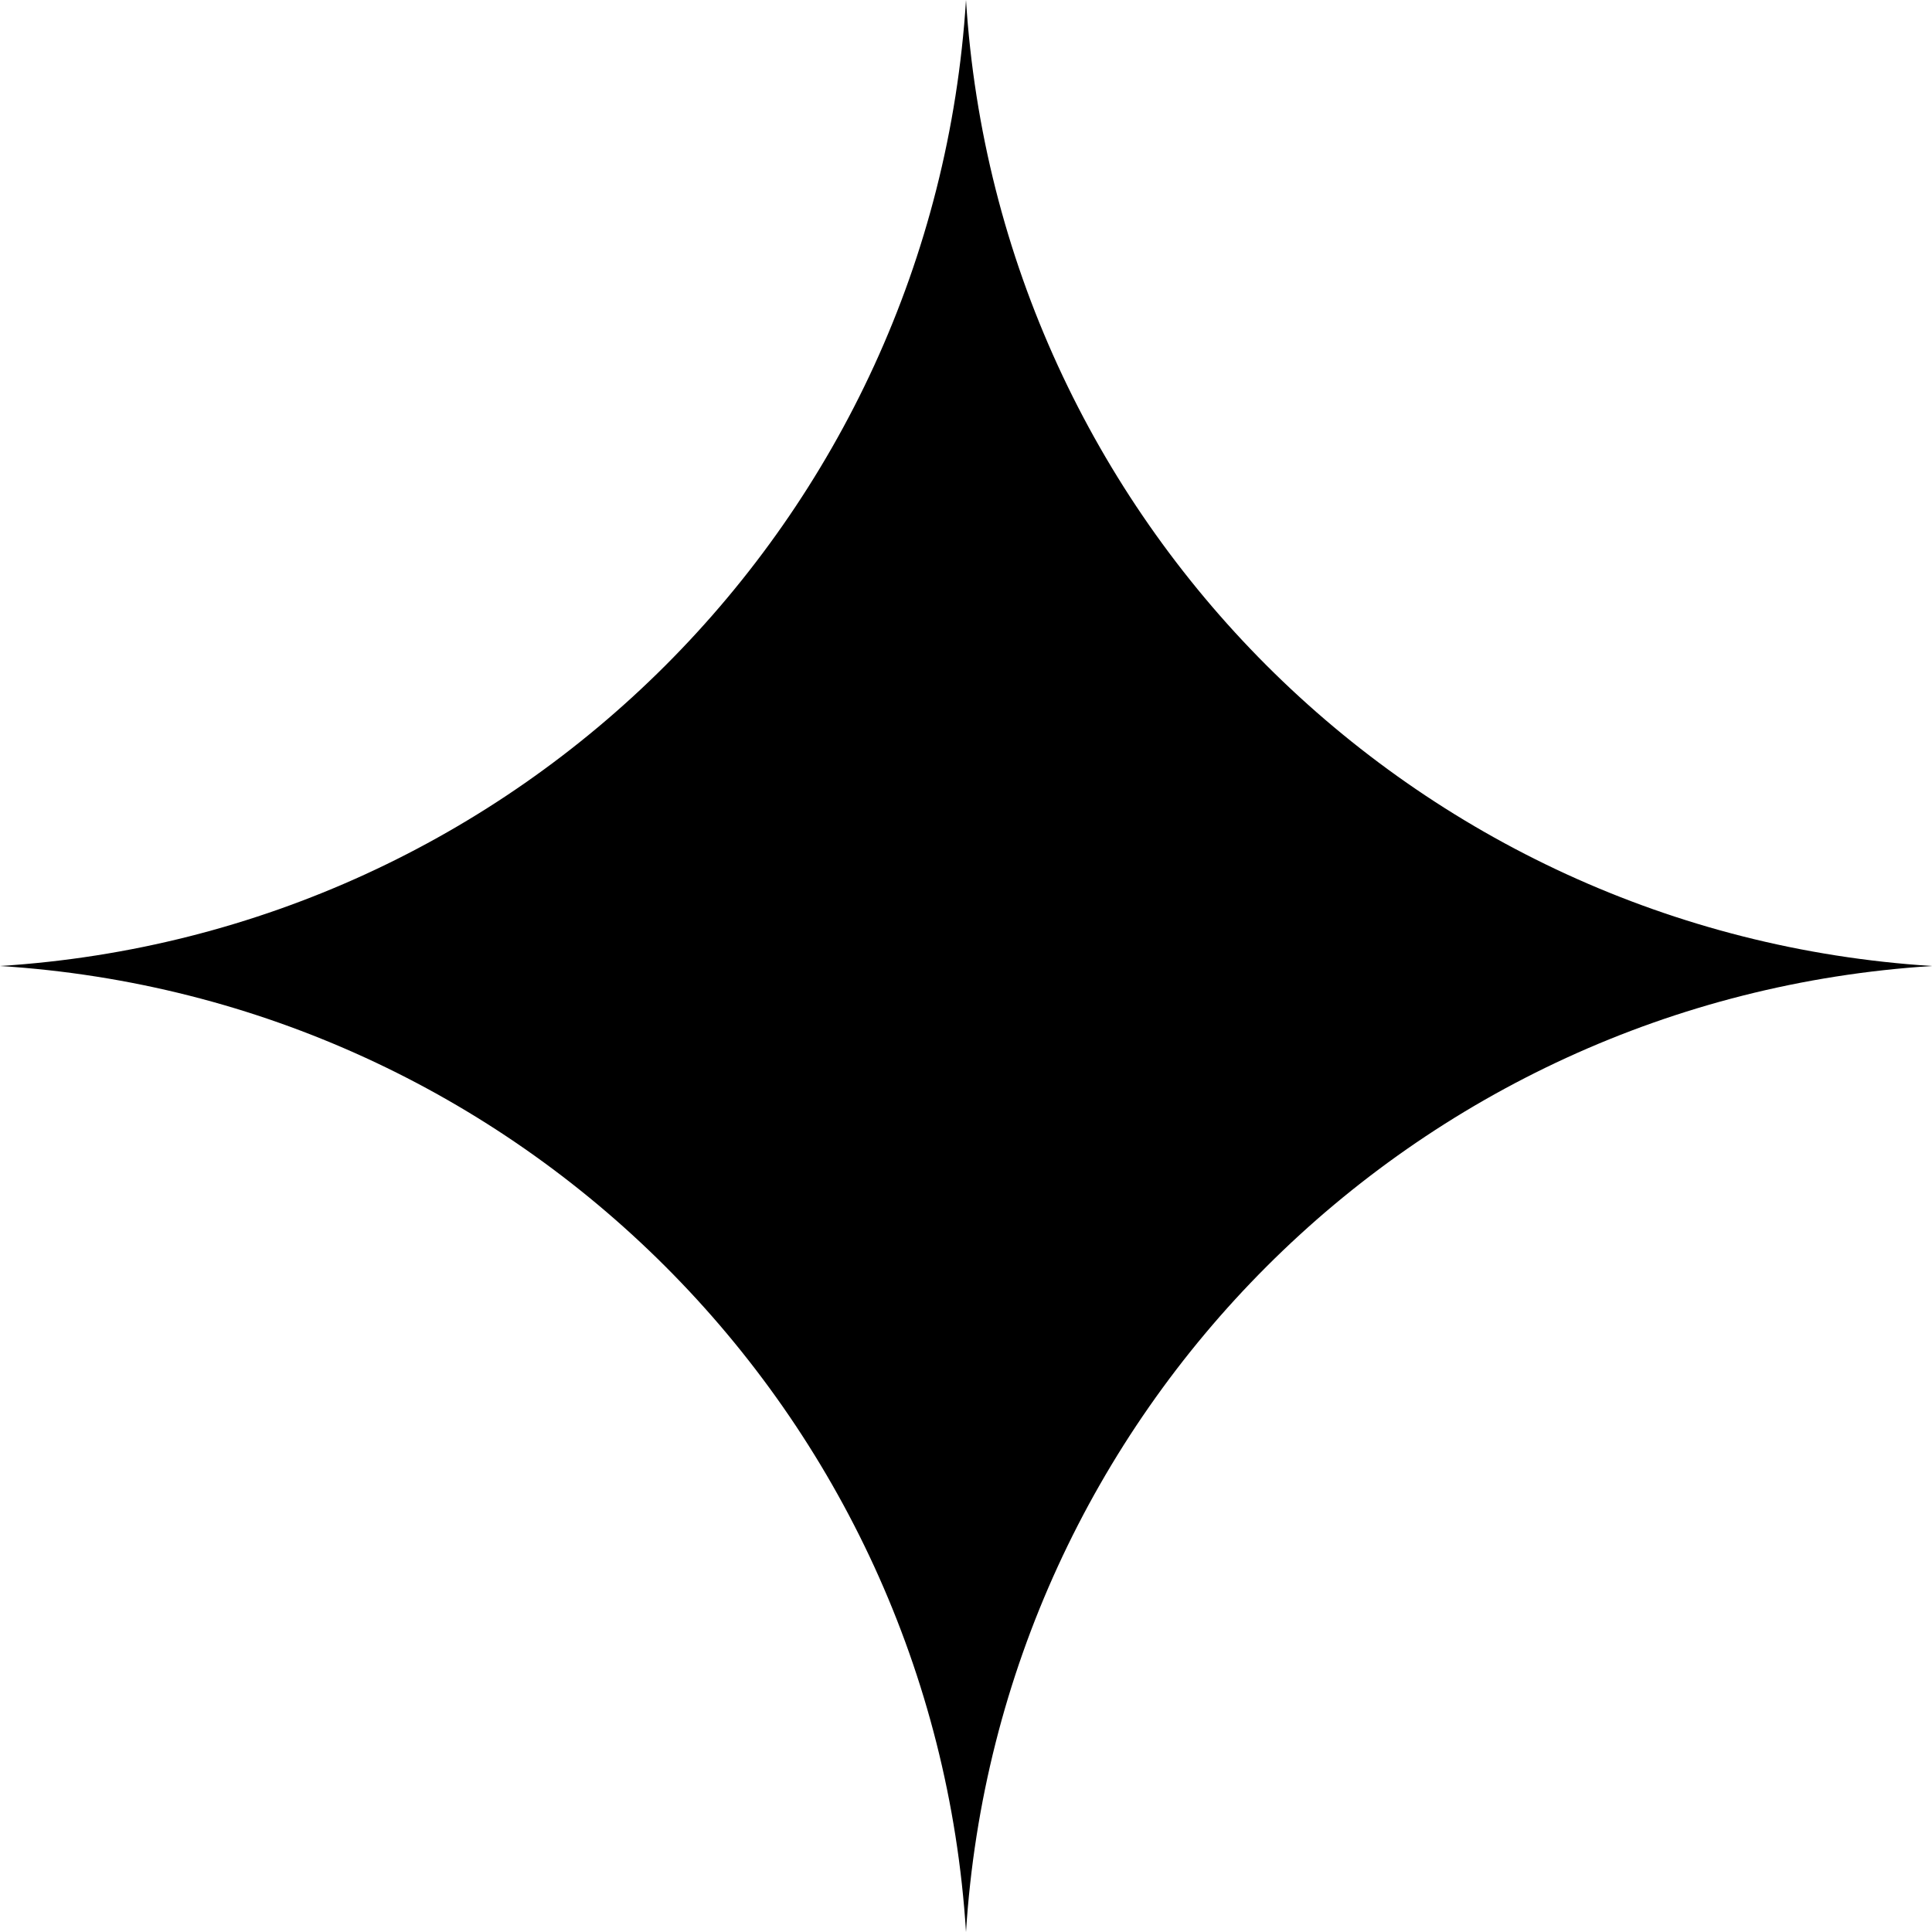
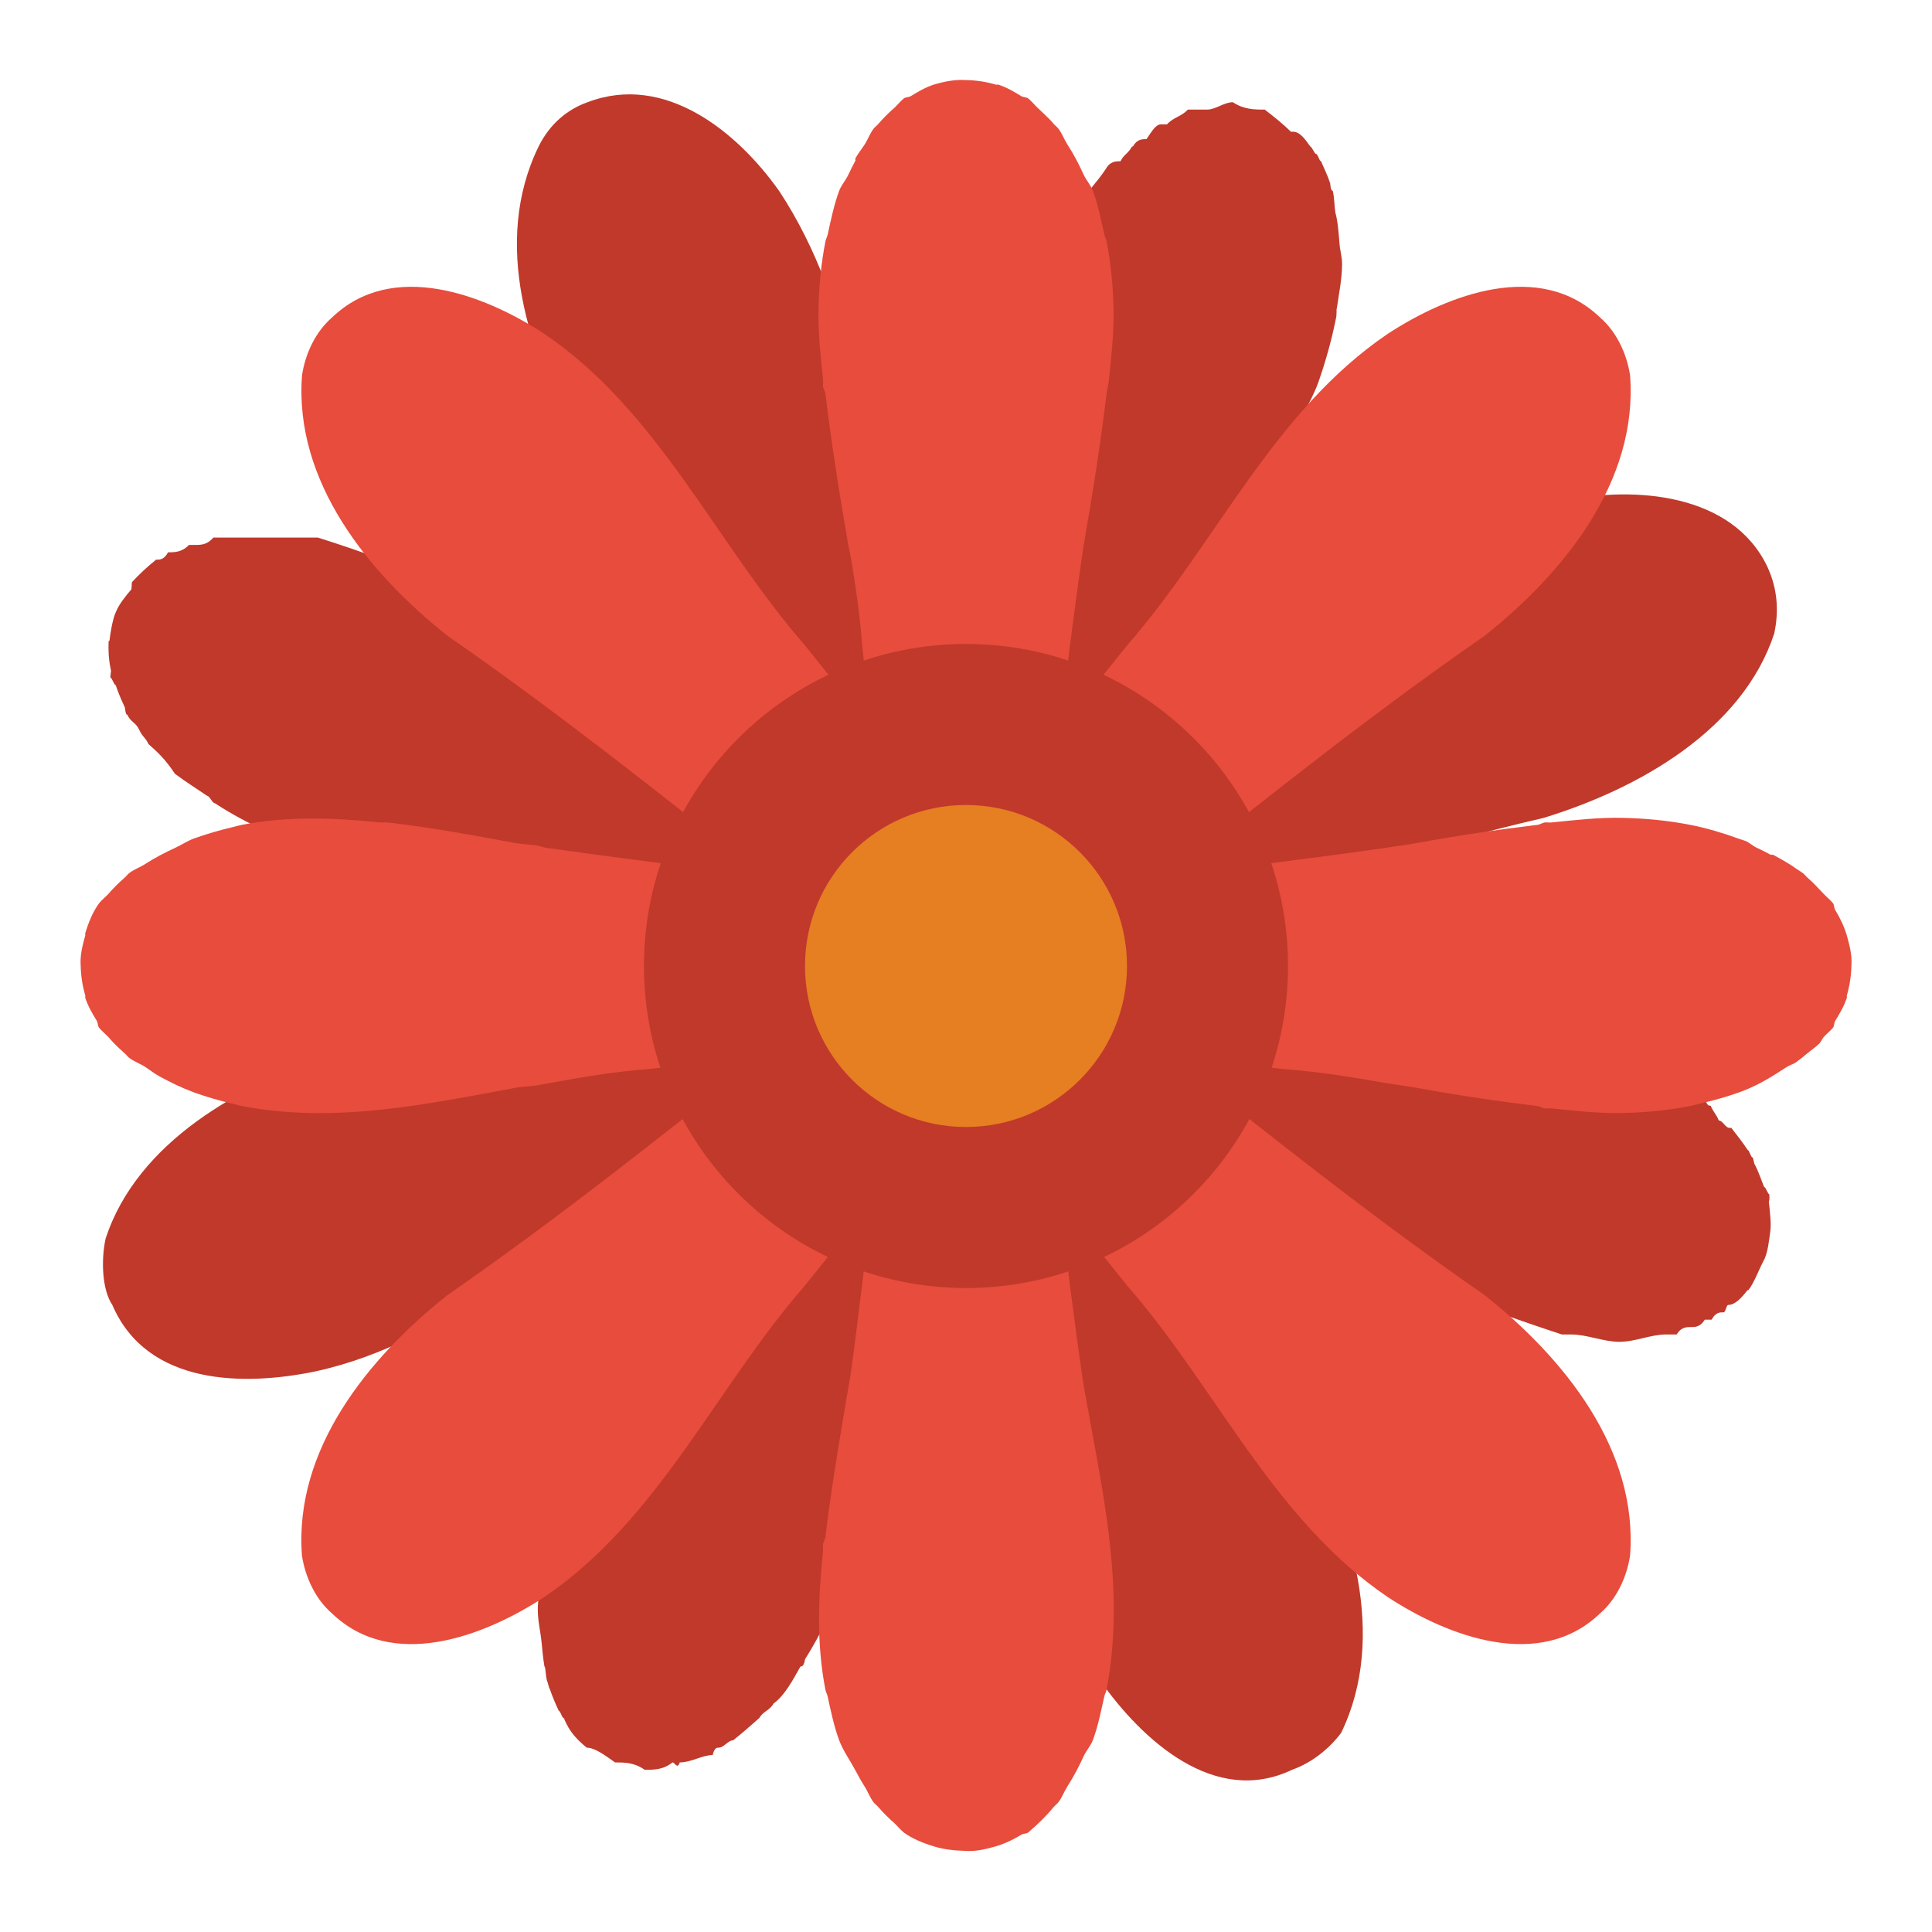
- <svg xmlns="http://www.w3.org/2000/svg" width="56" height="56" viewBox="0 0 56 56" fill="none">
-   <path d="M28 0C28.951 15.053 40.947 27.049 56 28C40.947 28.951 28.951 40.947 28 56C27.049 40.947 15.053 28.951 0 28C15.053 27.049 27.049 15.053 28 0Z" fill="black" />
+ <svg xmlns="http://www.w3.org/2000/svg" width="800px" height="800px" viewBox="0 0 24 24" version="1.1">
+   <g transform="translate(0 -1028.4)">
+     <g transform="matrix(.91661 0 0 .91661 1.0013 86.753)">
+       <path d="m16.046 1028.8c-0.135 0-0.28 0-0.43-0.1-0.119 0-0.233 0.1-0.348 0.1h-0.099-0.162c-0.096 0.1-0.192 0.1-0.284 0.2h-0.081c-0.072 0-0.128 0.1-0.196 0.2-0.061 0-0.128 0-0.185 0.1h-0.012c-0.053 0.1-0.105 0.1-0.156 0.2-0.062 0-0.139 0-0.196 0.1-0.131 0.2-0.254 0.3-0.364 0.5-0.017 0-0.046 0.1-0.063 0.1-0.166 0.2-0.302 0.5-0.42 0.8-0.126 0.3-0.209 0.6-0.297 0.9-0.008 0-0.027 0.1-0.034 0.1s0.001 0.1-0.006 0.1c-0.175 0.7-0.326 1.4-0.466 2-0.012 0.1-0.016 0.1-0.028 0.2-0.085 0.4-0.179 0.8-0.302 1.2-0.095 0.3-0.19 0.7-0.285 1-0.14-0.4-0.29-0.9-0.43-1.3-0.615-1.8-0.678-3.7-1.737-5.3-0.567-0.8-1.546-1.6-2.594-1.2-0.282 0.1-0.515 0.3-0.664 0.6-0.633 1.3-0.146 2.8 0.536 4 0.996 1.5 1.893 3 2.79 4.6-0.868-0.5-1.74-1-2.595-1.5h-0.105c-0.081-0.1-0.169-0.1-0.25-0.2-0.503-0.3-1.005-0.6-1.525-0.9h-0.087c-0.558-0.3-1.126-0.5-1.756-0.7h-0.128-0.551-0.279-0.458c-0.083 0.1-0.17 0.1-0.249 0.1h-0.081c-0.097 0.1-0.195 0.1-0.284 0.1-0.054 0.1-0.109 0.1-0.162 0.1-0.125 0.1-0.23 0.2-0.323 0.3-0.006 0-0.005 0-0.011 0.1-0.084 0.1-0.165 0.2-0.207 0.3-0.049 0.1-0.08 0.3-0.091 0.4h-0.011c-0.008 0.2 0.011 0.3 0.031 0.4 0.006 0-0.014 0.1-0.005 0.1 0.02 0 0.047 0.1 0.07 0.1 0.033 0.1 0.075 0.2 0.123 0.3 0.014 0.1 0.02 0.1 0.035 0.1 0.041 0.1 0.109 0.1 0.158 0.2 0.044 0.1 0.08 0.1 0.129 0.2 0.113 0.1 0.225 0.2 0.356 0.4 0.131 0.1 0.291 0.2 0.437 0.3 0.034 0 0.071 0.1 0.105 0.1 1.072 0.7 2.315 0.9 3.551 1.1 0.091 0 0.182 0.1 0.273 0.1 0.498 0.1 0.998 0.2 1.476 0.3 0.507 0.2 1.015 0.3 1.522 0.4-1.713 0.6-3.431 1.1-5.175 1.5-1.306 0.4-2.701 1.2-3.127 2.5-0.065 0.3-0.046 0.7 0.091 0.9 0.472 1.1 1.795 1.1 2.755 0.9 1.833-0.4 3.203-1.8 4.833-2.7 0.415-0.2 0.84-0.4 1.256-0.7-0.172 0.4-0.345 0.7-0.518 1-0.197 0.4-0.39 0.7-0.592 1.1-0.387 0.6-0.779 1.3-1.134 1.9-0.017 0-0.046 0.1-0.064 0.1-0.014 0-0.02 0.1-0.034 0.1-0.289 0.5-0.541 1.1-0.659 1.7-0.005 0.1-0.001 0.1-0.005 0.1-0.032 0.2-0.069 0.5-0.072 0.6-0.002 0.2 0.036 0.3 0.054 0.5 0.01 0.1 0.019 0.2 0.036 0.3 0.017 0 0.011 0.1 0.036 0.2 0.008 0 0.026 0.1 0.035 0.1 0.034 0.1 0.076 0.2 0.123 0.3 0.024 0 0.042 0.1 0.07 0.1 0.079 0.2 0.191 0.3 0.309 0.4 0.108 0 0.244 0.1 0.384 0.2 0.126 0 0.262 0 0.401 0.1 0.129 0 0.253 0 0.377-0.1 0.032 0 0.067 0.1 0.099 0 0.157 0 0.306-0.1 0.446-0.1 0.025-0.1 0.056-0.1 0.081-0.1 0.072 0 0.128-0.1 0.197-0.1 0.127-0.1 0.238-0.2 0.352-0.3 0.061-0.1 0.14-0.1 0.197-0.2 0.141-0.1 0.252-0.3 0.363-0.5 0.019 0 0.045 0 0.063-0.1 0.755-1.2 0.944-2.6 1.223-3.9 0.104-0.5 0.218-0.9 0.33-1.4 0.095-0.3 0.189-0.7 0.285-1 0.14 0.4 0.29 0.9 0.43 1.4 0.614 1.7 0.677 3.6 1.737 5.2 0.567 0.8 1.547 1.7 2.594 1.2 0.282-0.1 0.516-0.3 0.665-0.5 0.633-1.3 0.146-2.9-0.536-4.1-0.996-1.4-1.894-3-2.79-4.5 0.463 0.2 0.921 0.5 1.384 0.7 0.415 0.2 0.815 0.4 1.211 0.7 0.118 0 0.237 0.1 0.355 0.2 0.475 0.3 0.96 0.6 1.449 0.8 0.028 0 0.048 0.1 0.075 0.1h0.088c0.288 0.2 0.574 0.3 0.878 0.4 0.284 0.1 0.573 0.2 0.877 0.3h0.128c0.208 0 0.443 0.1 0.65 0.1 0.22 0 0.425-0.1 0.638-0.1h0.14c0.063-0.1 0.13-0.1 0.191-0.1 0.062 0 0.129 0 0.191-0.1h0.092c0.055-0.1 0.109-0.1 0.163-0.1 0.027 0 0.037-0.1 0.063-0.1 0.093 0 0.184-0.1 0.26-0.2h0.012c0.08-0.1 0.152-0.3 0.207-0.4 0.059-0.1 0.076-0.3 0.091-0.4 0.011-0.1 0.002-0.2-0.02-0.4-0.005 0 0.014 0 0.006-0.1-0.02 0-0.048-0.1-0.071-0.1-0.04-0.1-0.073-0.2-0.123-0.3-0.013 0-0.021-0.1-0.035-0.1-0.02 0-0.044-0.1-0.064-0.1-0.066-0.1-0.143-0.2-0.222-0.3h-0.029c-0.047 0-0.091-0.1-0.14-0.1-0.043-0.1-0.067-0.1-0.111-0.2-0.025 0-0.051 0-0.076-0.1-0.164-0.1-0.355-0.2-0.542-0.4-0.261-0.1-0.529-0.3-0.809-0.4-0.298-0.1-0.611-0.2-0.924-0.3h-0.087-0.099c-0.538-0.2-1.082-0.3-1.632-0.4-0.134 0-0.267-0.1-0.401-0.1-0.956-0.2-1.92-0.5-2.87-0.7 1.713-0.5 3.431-1.1 5.175-1.5 1.306-0.4 2.701-1.2 3.127-2.5 0.064-0.3 0.046-0.6-0.091-0.9-0.473-1-1.796-1.1-2.755-0.9-1.833 0.4-3.204 1.8-4.833 2.7-0.415 0.2-0.84 0.4-1.256 0.7 0.173-0.3 0.345-0.7 0.518-1 0.223-0.4 0.449-0.8 0.679-1.2 0.363-0.6 0.718-1.2 1.047-1.8 0.03-0.1 0.069-0.1 0.098-0.2 0.149-0.3 0.302-0.5 0.413-0.8 0.105-0.3 0.188-0.6 0.246-0.9 0.006-0.1-0.001-0.1 0.005-0.1 0.029-0.2 0.07-0.4 0.072-0.6 0.002-0.1-0.031-0.2-0.036-0.3-0.008-0.1-0.023-0.3-0.054-0.4-0.016-0.1-0.013-0.2-0.036-0.3-0.009 0-0.026 0-0.035-0.1-0.032-0.1-0.081-0.2-0.124-0.3-0.024 0-0.042-0.1-0.07-0.1-0.017 0-0.056-0.1-0.076-0.1-0.07-0.1-0.141-0.2-0.233-0.2h-0.029c-0.102-0.1-0.225-0.2-0.355-0.3z" fill="#c0392b" />
+       <path d="m12 0c-0.149-0.01-0.294 0.019-0.438 0.062-0.113 0.036-0.212 0.096-0.312 0.156-0.028 0.017-0.068 0.012-0.094 0.031-0.046 0.039-0.082 0.084-0.125 0.125-0.077 0.066-0.151 0.141-0.219 0.219-0.018 0.023-0.044 0.04-0.062 0.062-0.052 0.065-0.079 0.148-0.125 0.219-0.041 0.063-0.089 0.122-0.125 0.188-0.005 0.008 0.004 0.023 0 0.031-0.033 0.062-0.065 0.123-0.094 0.187-0.036 0.078-0.094 0.139-0.125 0.219-0.068 0.182-0.114 0.401-0.156 0.594-0.007 0.031-0.025 0.063-0.031 0.094-0.059 0.304-0.087 0.603-0.094 0.906-0.008 0.324 0.029 0.645 0.062 0.969 0.004 0.03-0.003 0.064 0 0.094 0.006 0.032 0.026 0.062 0.032 0.094 0.083 0.687 0.192 1.377 0.312 2.062 0.008 0.053 0.024 0.104 0.032 0.156 0.068 0.405 0.128 0.814 0.156 1.219 0.041 0.365 0.083 0.729 0.125 1.094-0.299-0.375-0.608-0.75-0.906-1.125-1.206-1.383-1.977-3.166-3.531-4.219-0.82-0.535-2.058-1.003-2.875-0.219-0.225 0.196-0.361 0.489-0.406 0.781-0.111 1.442 0.9 2.682 1.969 3.531 1.473 1.02 2.878 2.138 4.281 3.25-0.977-0.112-1.964-0.237-2.938-0.375-0.042-0.007-0.083-0.023-0.125-0.031-0.092-0.013-0.189-0.018-0.281-0.031-0.583-0.108-1.166-0.216-1.75-0.282-0.03-0.003-0.064 0.004-0.094 0-0.625-0.064-1.246-0.089-1.875 0.032-0.04 0.008-0.085 0.021-0.125 0.031-0.172 0.039-0.367 0.097-0.531 0.156-0.089 0.034-0.163 0.085-0.25 0.125-0.141 0.065-0.276 0.135-0.406 0.219-0.071 0.046-0.154 0.073-0.219 0.125-0.023 0.018-0.04 0.044-0.062 0.062-0.078 0.068-0.153 0.142-0.219 0.219-0.041 0.043-0.086 0.079-0.125 0.125-0.087 0.12-0.144 0.263-0.188 0.406-0.003 0.01 0.003 0.022 0 0.032-0.037 0.134-0.072 0.267-0.062 0.406 0.003 0.142 0.025 0.282 0.062 0.406 0.003 0.01-0.003 0.021 0 0.032 0.036 0.113 0.096 0.212 0.156 0.312 0.017 0.028 0.012 0.068 0.031 0.094 0.039 0.046 0.084 0.082 0.125 0.125 0.066 0.077 0.141 0.151 0.219 0.219 0.023 0.018 0.04 0.044 0.062 0.062 0.065 0.052 0.148 0.079 0.219 0.125 0.063 0.041 0.122 0.089 0.188 0.125 0.155 0.085 0.304 0.157 0.469 0.219 0.164 0.059 0.359 0.117 0.531 0.156 0.04 0.01 0.086 0.023 0.125 0.031 1.247 0.24 2.481-0.02 3.719-0.25 0.092-0.013 0.189-0.018 0.281-0.031 0.499-0.09 1-0.185 1.5-0.219 0.521-0.059 1.041-0.127 1.562-0.187-1.403 1.112-2.808 2.23-4.281 3.25-1.069 0.849-2.08 2.089-1.969 3.531 0.046 0.292 0.181 0.585 0.406 0.781 0.817 0.784 2.055 0.317 2.875-0.219 1.555-1.053 2.325-2.835 3.531-4.218 0.298-0.375 0.608-0.75 0.906-1.125-0.042 0.364-0.084 0.729-0.125 1.093-0.053 0.405-0.098 0.816-0.156 1.219-0.125 0.738-0.255 1.48-0.344 2.219-0.006 0.032-0.026 0.062-0.032 0.094-0.003 0.03 0.004 0.063 0 0.094-0.064 0.625-0.089 1.246 0.032 1.874 0.006 0.031 0.024 0.064 0.031 0.094 0.042 0.193 0.088 0.411 0.156 0.594 0.056 0.147 0.145 0.268 0.219 0.406 0.04 0.075 0.079 0.148 0.125 0.219s0.073 0.154 0.125 0.219c0.018 0.023 0.044 0.04 0.062 0.062 0.068 0.078 0.142 0.153 0.219 0.219 0.043 0.041 0.079 0.086 0.125 0.125 0.12 0.087 0.263 0.144 0.406 0.188 0.133 0.042 0.286 0.059 0.438 0.062 0.139 0.01 0.272-0.025 0.406-0.062 0.125-0.038 0.236-0.091 0.344-0.157 0.028-0.017 0.068-0.012 0.094-0.031 0.126-0.108 0.242-0.22 0.344-0.344 0.018-0.021 0.044-0.04 0.062-0.062 0.052-0.067 0.08-0.148 0.125-0.219 0.085-0.131 0.153-0.263 0.219-0.406 0.035-0.077 0.095-0.14 0.125-0.219 0.074-0.196 0.112-0.403 0.156-0.594 0.007-0.033 0.025-0.06 0.031-0.094 0.266-1.382-0.071-2.752-0.312-4.124-0.068-0.456-0.128-0.919-0.188-1.376-0.041-0.364-0.083-0.729-0.125-1.093 0.299 0.375 0.608 0.75 0.907 1.125 1.206 1.383 1.976 3.165 3.531 4.218 0.82 0.536 2.058 1.003 2.875 0.219 0.225-0.196 0.36-0.489 0.406-0.781 0.111-1.442-0.9-2.682-1.969-3.531-1.473-1.02-2.878-2.138-4.281-3.25 0.522 0.06 1.041 0.128 1.562 0.187 0.458 0.032 0.918 0.107 1.376 0.188 0.134 0.019 0.272 0.042 0.406 0.062 0.551 0.102 1.104 0.184 1.656 0.25 0.032 0.006 0.062 0.026 0.094 0.032 0.031 0.003 0.063-0.004 0.094 0 0.323 0.033 0.644 0.07 0.968 0.062 0.303-0.007 0.603-0.035 0.906-0.094 0.04-0.008 0.085-0.021 0.126-0.031 0.205-0.046 0.432-0.111 0.624-0.187 0.204-0.082 0.381-0.194 0.563-0.313 0.039-0.025 0.087-0.036 0.125-0.063 0.053-0.038 0.107-0.082 0.156-0.124 0.051-0.042 0.108-0.08 0.156-0.126 0.027-0.027 0.039-0.065 0.063-0.093 0.041-0.043 0.086-0.079 0.125-0.125 0.019-0.026 0.014-0.066 0.031-0.094 0.061-0.1 0.12-0.199 0.157-0.312 0.003-0.011-0.003-0.022 0-0.032 0.037-0.124 0.059-0.264 0.062-0.406 0.01-0.139-0.025-0.272-0.062-0.406-0.038-0.125-0.091-0.236-0.157-0.344-0.017-0.028-0.012-0.068-0.031-0.094-0.039-0.046-0.084-0.082-0.125-0.125-0.073-0.074-0.14-0.154-0.219-0.219-0.021-0.018-0.04-0.044-0.062-0.062-0.03-0.023-0.063-0.041-0.094-0.062-0.099-0.073-0.204-0.128-0.312-0.188-0.009-0.005-0.023 0.004-0.032 0-0.063-0.034-0.122-0.064-0.187-0.094-0.056-0.025-0.1-0.071-0.157-0.094-0.031-0.012-0.062-0.019-0.093-0.031-0.206-0.075-0.438-0.145-0.657-0.187-0.303-0.059-0.603-0.087-0.906-0.094-0.324-0.008-0.645 0.029-0.968 0.062-0.031 0.004-0.063-0.003-0.094 0-0.032 0.006-0.062 0.026-0.094 0.032-0.552 0.066-1.105 0.148-1.656 0.25-0.135 0.025-0.272 0.039-0.406 0.062-0.974 0.138-1.961 0.263-2.938 0.375 1.403-1.112 2.808-2.23 4.281-3.25 1.069-0.849 2.08-2.089 1.969-3.531-0.046-0.292-0.181-0.585-0.406-0.781-0.817-0.784-2.055-0.316-2.875 0.219-1.555 1.053-2.325 2.836-3.531 4.219-0.299 0.375-0.608 0.75-0.907 1.125 0.042-0.364 0.084-0.729 0.125-1.094 0.06-0.457 0.12-0.92 0.188-1.375 0.12-0.685 0.229-1.376 0.312-2.062 0.008-0.063 0.025-0.125 0.032-0.188 0.033-0.323 0.07-0.645 0.062-0.969-0.007-0.303-0.035-0.603-0.094-0.906-0.006-0.033-0.024-0.06-0.031-0.094-0.044-0.191-0.082-0.398-0.156-0.594-0.03-0.079-0.09-0.142-0.125-0.219-0.066-0.144-0.134-0.276-0.219-0.406-0.045-0.071-0.073-0.152-0.125-0.219-0.018-0.022-0.044-0.041-0.062-0.062-0.065-0.079-0.145-0.146-0.219-0.219-0.043-0.041-0.079-0.086-0.125-0.125-0.026-0.019-0.066-0.014-0.094-0.031-0.1-0.061-0.199-0.12-0.312-0.156-0.011-0.003-0.022 0.003-0.032 0-0.124-0.037-0.264-0.06-0.406-0.062z" transform="translate(0 1028.4)" fill="#e74c3c" />
+     </g>
+     <path d="m16 12a4 4 0 1 1 -8 0 4 4 0 1 1 8 0z" transform="translate(0 1028.4)" fill="#c0392b" />
+     <path d="m14 12.5a2 2.5 0 1 1 -4 0 2 2.5 0 1 1 4 0z" transform="matrix(1 0 0 .8 0 1030.4)" fill="#e67e22" />
+   </g>
</svg>
